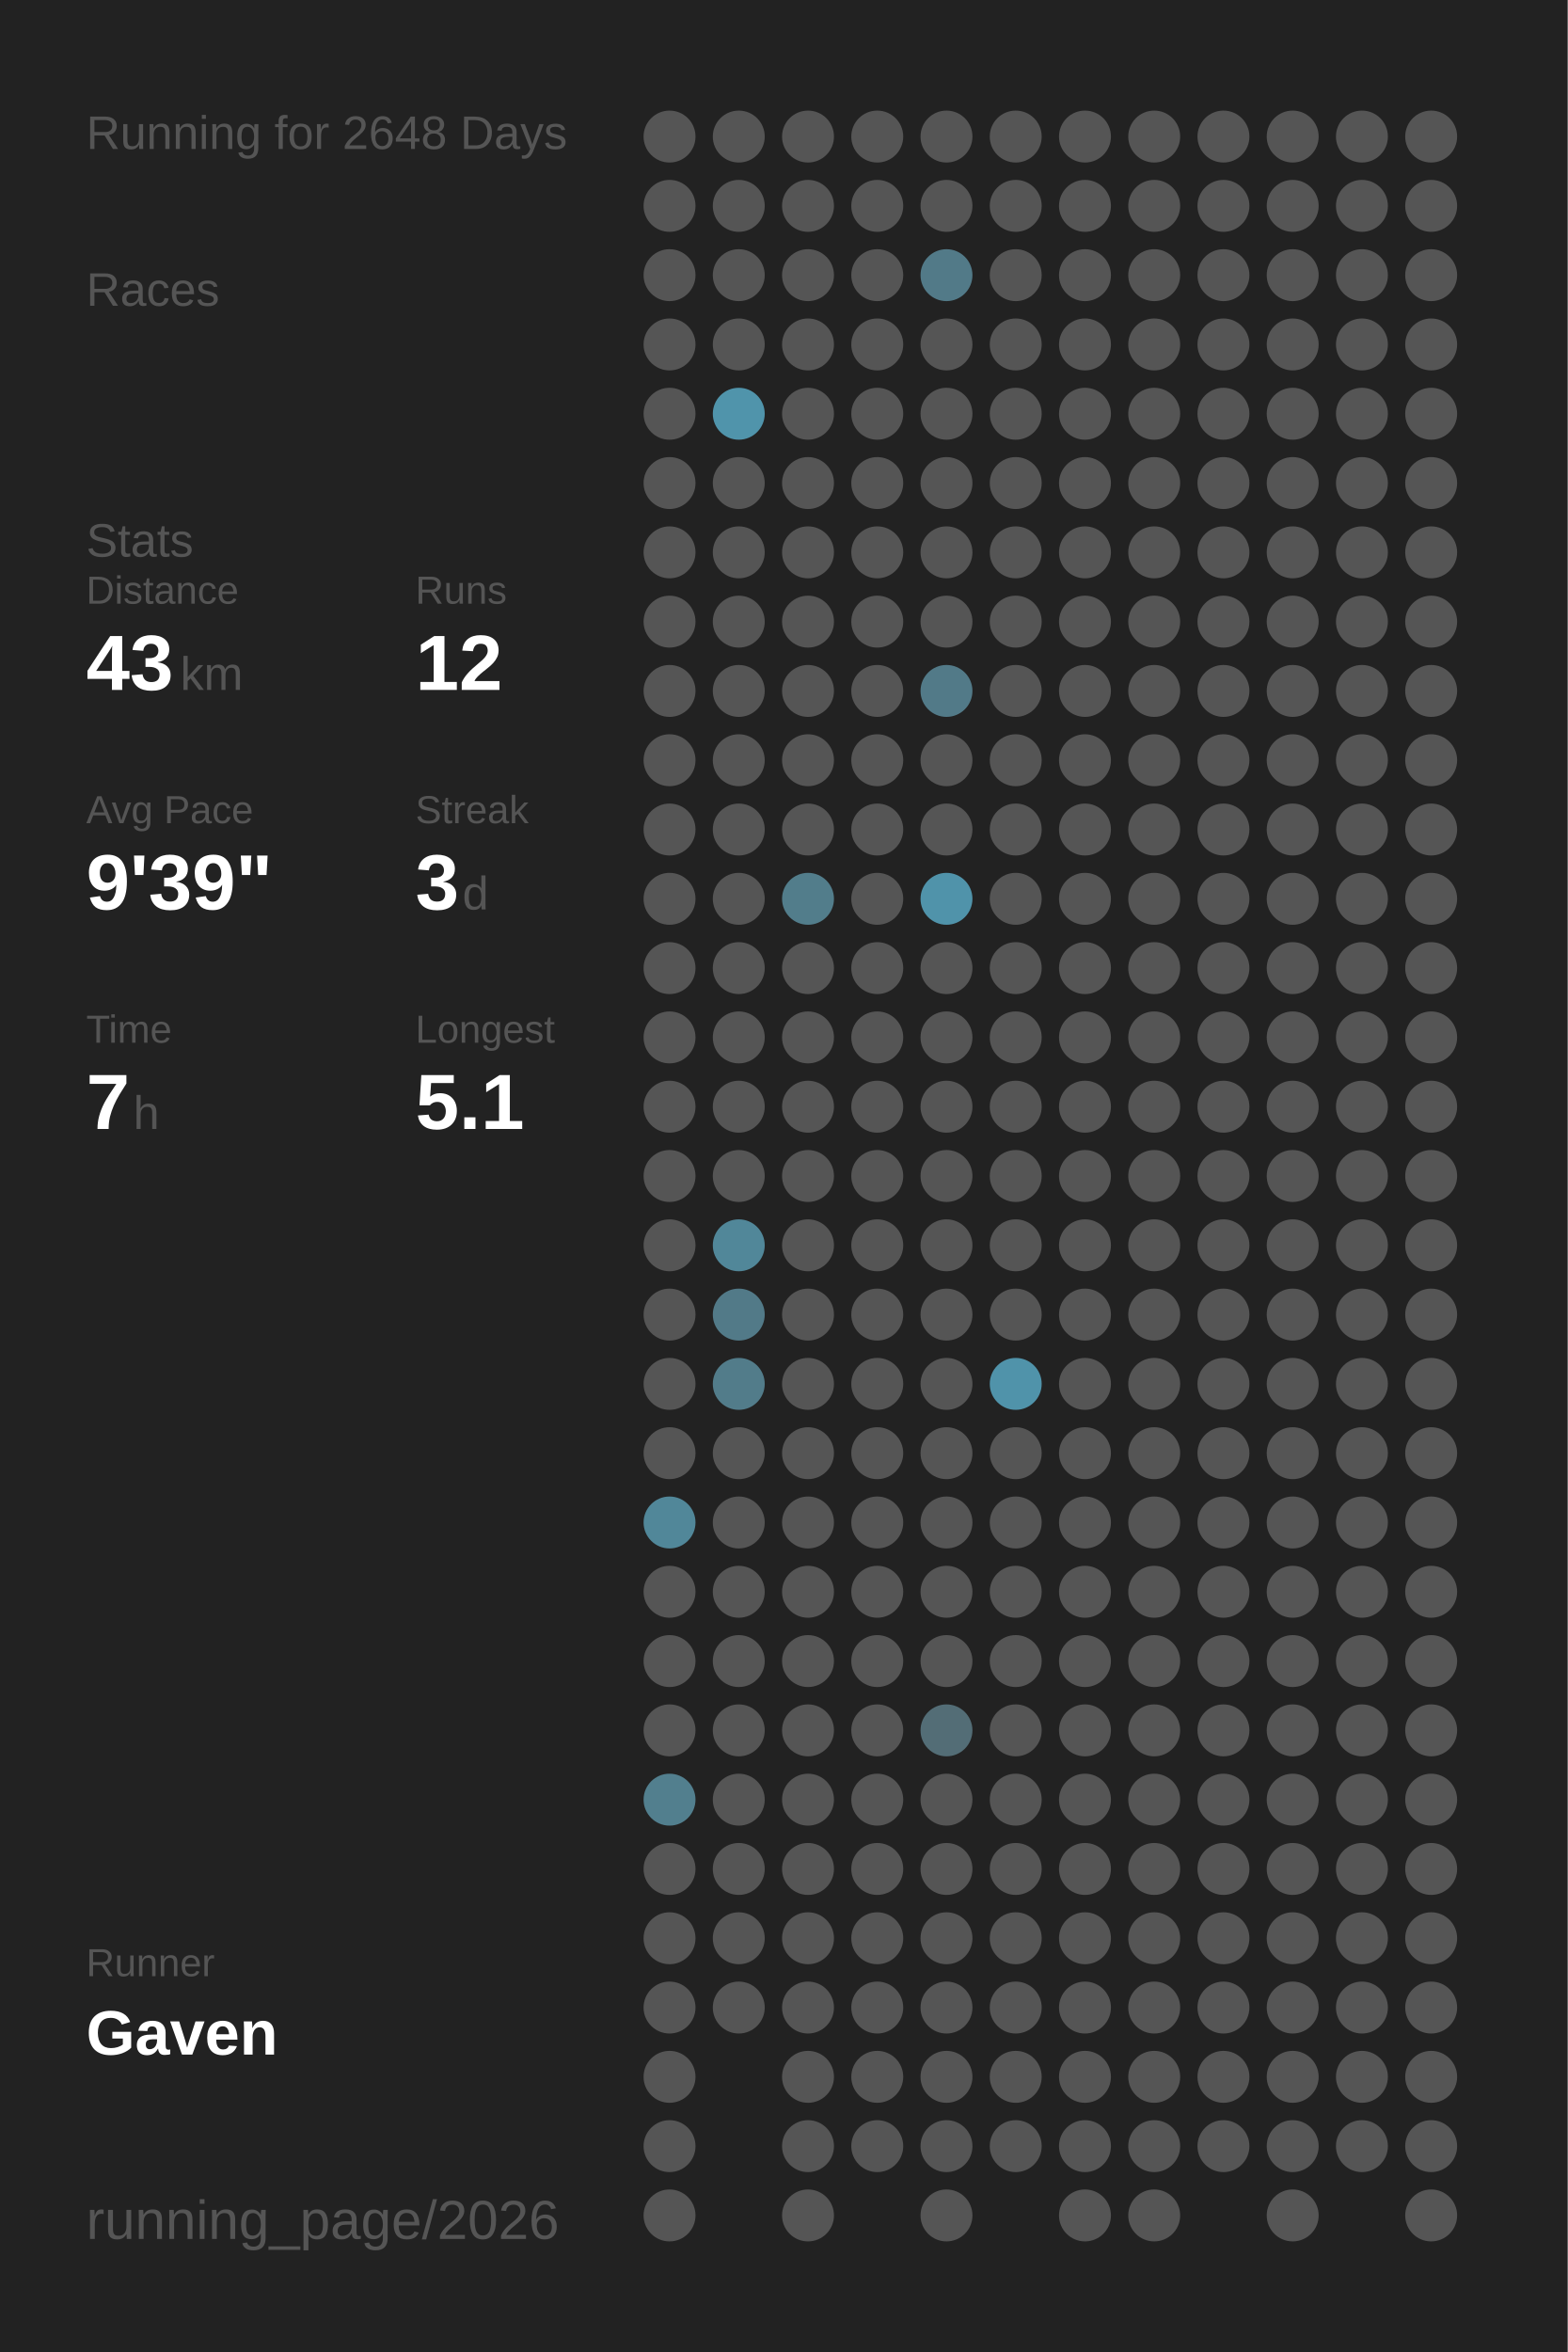
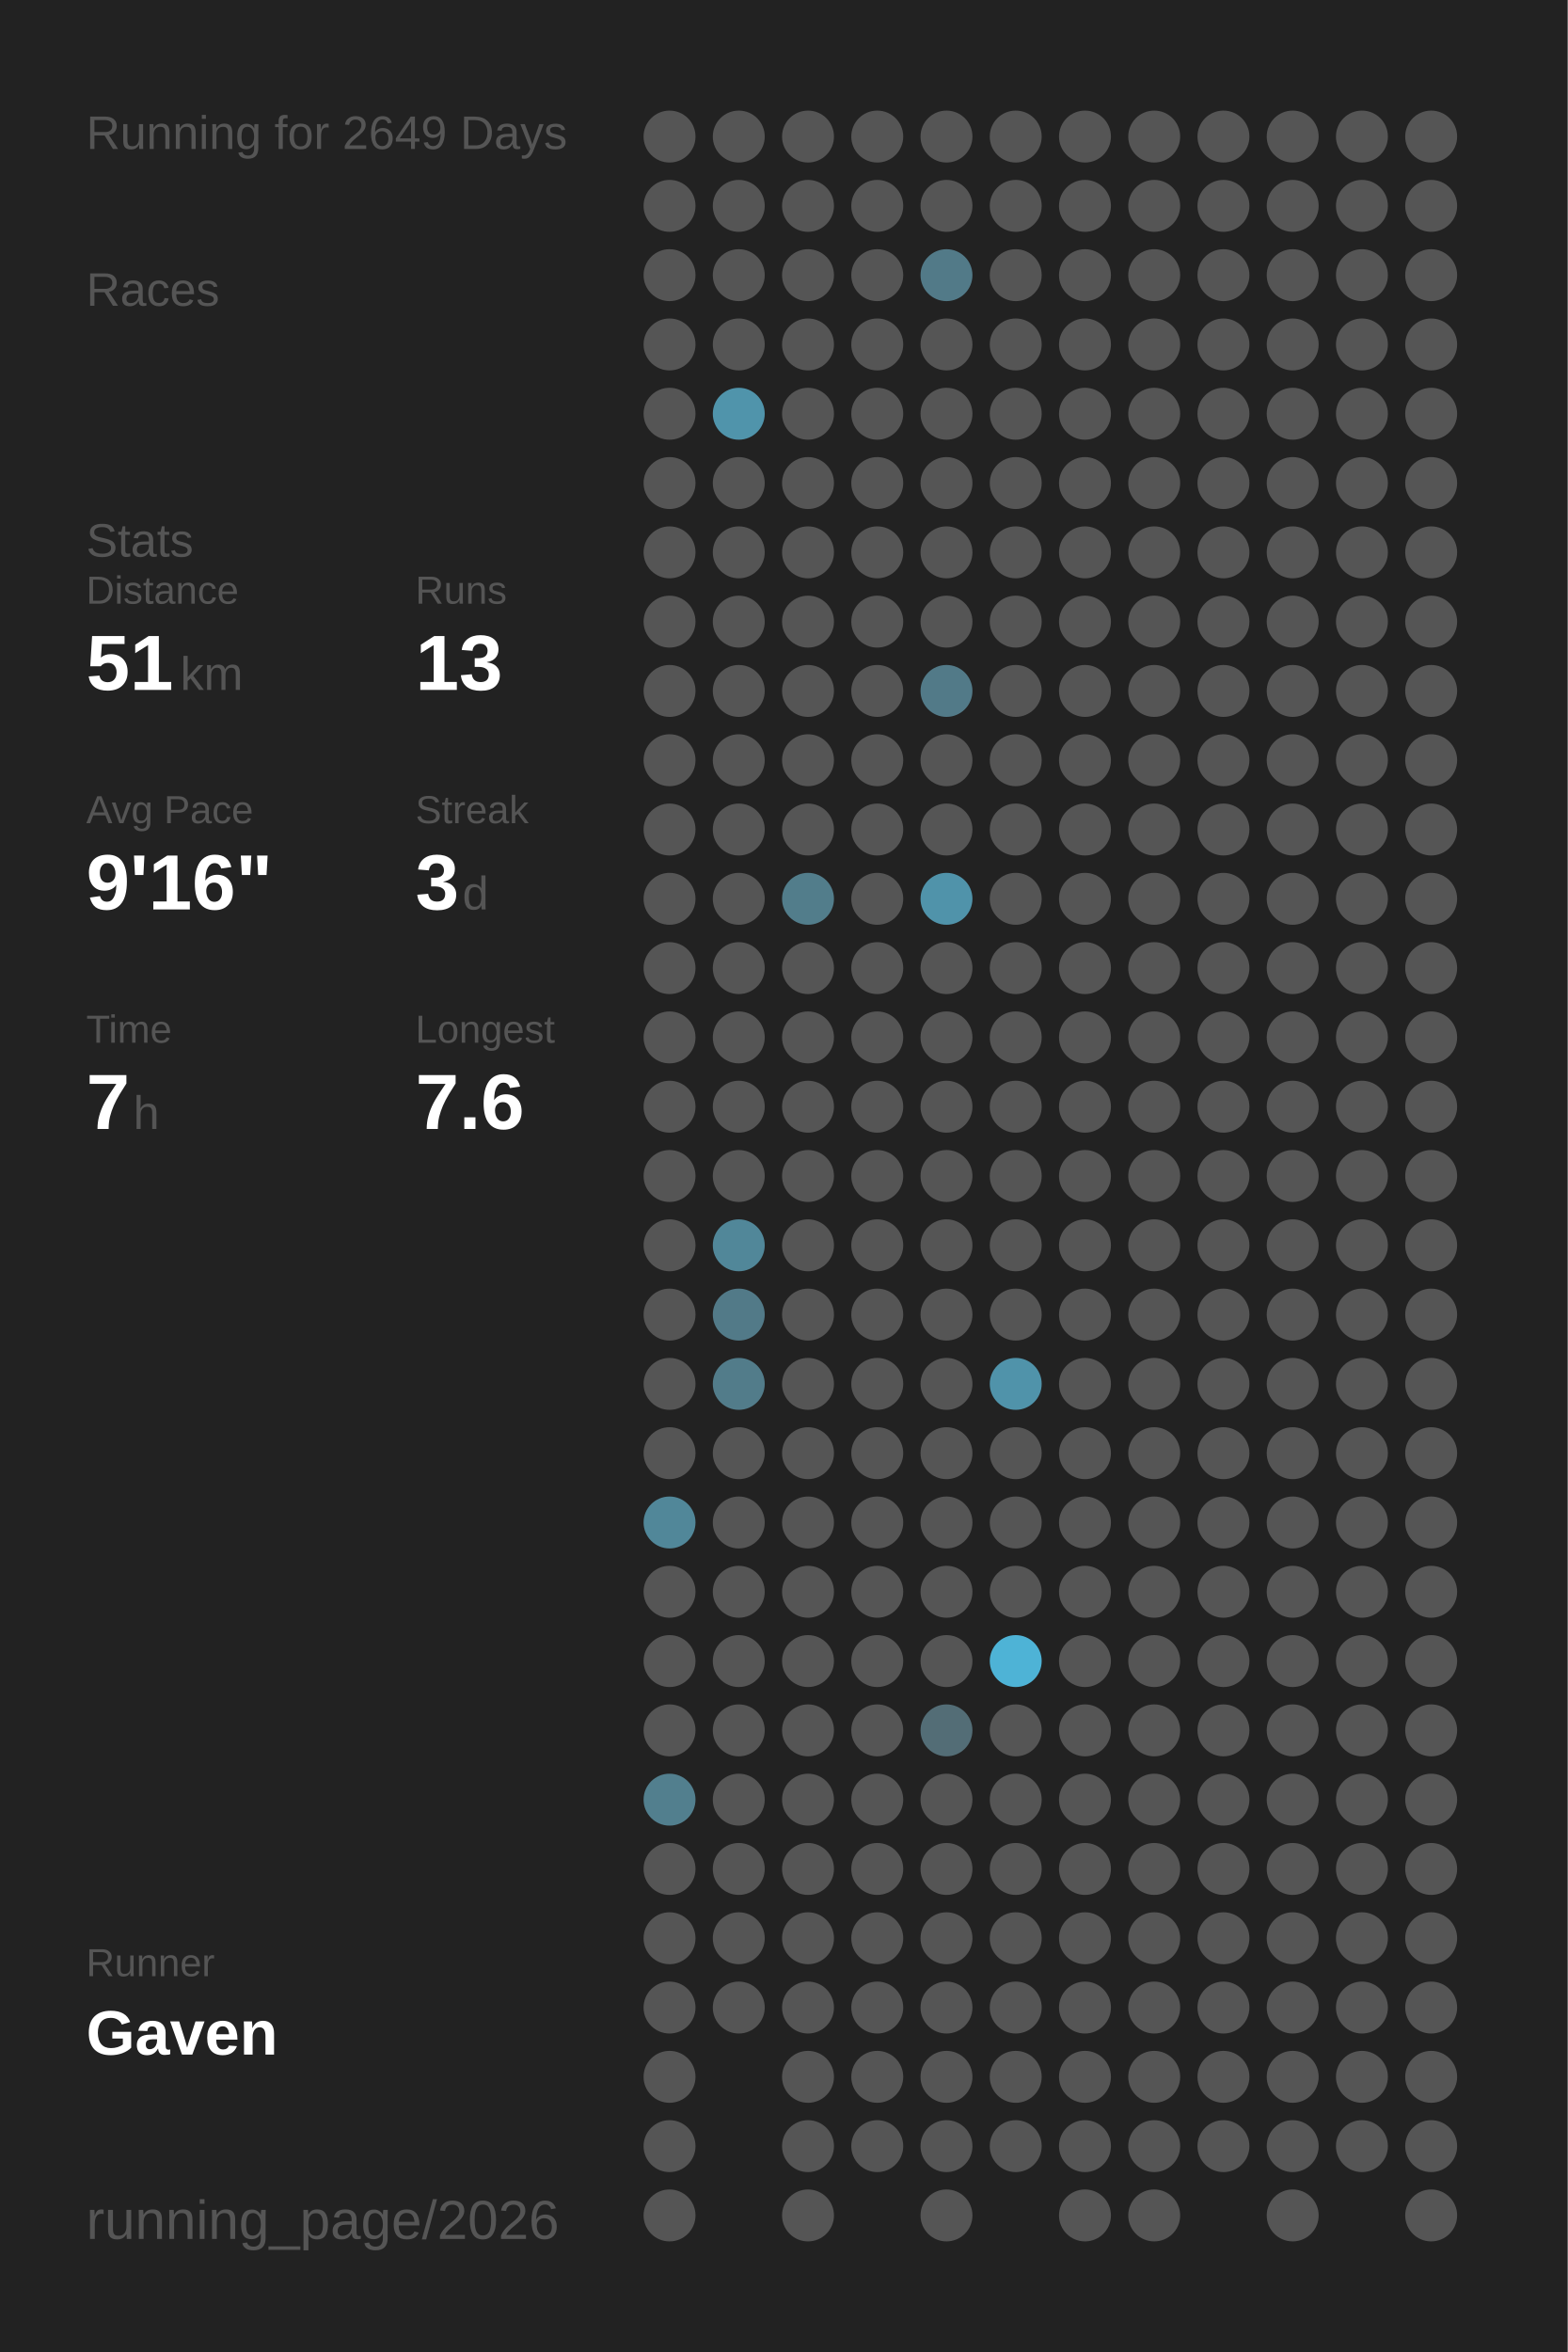
<svg xmlns="http://www.w3.org/2000/svg" baseProfile="full" height="300mm" version="1.1" viewBox="0,0,200,300" width="200mm">
  <defs />
  <rect fill="#222222" height="300" width="200" x="0" y="0" />
-   <text fill="#555555" style="font-size:6px; font-family:Arial;" x="11" y="19">Running for 2648 Days</text>
+   <text fill="#555555" style="font-size:6px; font-family:Arial;" x="11" y="19">Running for 2649 Days</text>
  <text fill="#555555" style="font-size:6px; font-family:Arial;" x="11" y="39">Races</text>
  <text fill="#555555" style="font-size:6px; font-family:Arial;" x="11" y="71">Stats</text>
  <text fill="#555555" style="font-size:5px; font-family:Arial;" x="11" y="77">Distance</text>
-   <text fill="#FFFFFF" style="font-size:10px; font-family:Arial; font-weight:bold;" x="11" y="88">43</text>
+   <text fill="#FFFFFF" style="font-size:10px; font-family:Arial; font-weight:bold;" x="11" y="88">51</text>
  <text fill="#555555" style="font-size:6px; font-family:Arial;" x="23" y="88">km</text>
  <text fill="#555555" style="font-size:5px; font-family:Arial;" x="53" y="77">Runs</text>
-   <text fill="#FFFFFF" style="font-size:10px; font-family:Arial; font-weight:bold;" x="53" y="88">12</text>
+   <text fill="#FFFFFF" style="font-size:10px; font-family:Arial; font-weight:bold;" x="53" y="88">13</text>
  <text fill="#555555" style="font-size:5px; font-family:Arial;" x="11" y="105">Avg Pace</text>
-   <text fill="#FFFFFF" style="font-size:10px; font-family:Arial; font-weight:bold;" x="11" y="116">9'39"</text>
+   <text fill="#FFFFFF" style="font-size:10px; font-family:Arial; font-weight:bold;" x="11" y="116">9'16"</text>
  <text fill="#555555" style="font-size:5px; font-family:Arial;" x="53" y="105">Streak</text>
  <text fill="#FFFFFF" style="font-size:10px; font-family:Arial; font-weight:bold;" x="53" y="116">3</text>
  <text fill="#555555" style="font-size:6px; font-family:Arial;" x="59" y="116">d</text>
  <text fill="#555555" style="font-size:5px; font-family:Arial;" x="11" y="133">Time</text>
  <text fill="#FFFFFF" style="font-size:10px; font-family:Arial; font-weight:bold;" x="11" y="144">7</text>
  <text fill="#555555" style="font-size:6px; font-family:Arial;" x="17" y="144">h</text>
  <text fill="#555555" style="font-size:5px; font-family:Arial;" x="53" y="133">Longest</text>
-   <text fill="#FFFFFF" style="font-size:10px; font-family:Arial; font-weight:bold;" x="53" y="144">5.1</text>
+   <text fill="#FFFFFF" style="font-size:10px; font-family:Arial; font-weight:bold;" x="53" y="144">7.6</text>
  <text fill="#555555" style="font-size:5px; font-family:Arial;" x="11" y="252.065">Runner</text>
  <text fill="#FFFFFF" style="font-size:8px; font-family:Arial; font-weight:bold;" x="11" y="262.065">Gaven</text>
  <text fill="#555555" style="font-size:7px; font-family:Arial;" x="11" y="285.581">running_page/2026</text>
  <circle cx="85.417" cy="17.419" fill="#555555" r="3.312" />
  <circle cx="85.417" cy="26.258" fill="#555555" r="3.312" />
  <circle cx="85.417" cy="35.097" fill="#555555" r="3.312" />
  <circle cx="85.417" cy="43.935" fill="#555555" r="3.312" />
  <circle cx="85.417" cy="52.774" fill="#555555" r="3.312" />
  <circle cx="85.417" cy="61.613" fill="#555555" r="3.312" />
  <circle cx="85.417" cy="70.452" fill="#555555" r="3.312" />
  <circle cx="85.417" cy="79.29" fill="#555555" r="3.312" />
  <circle cx="85.417" cy="88.129" fill="#555555" r="3.312" />
  <circle cx="85.417" cy="96.968" fill="#555555" r="3.312" />
  <circle cx="85.417" cy="105.806" fill="#555555" r="3.312" />
  <circle cx="85.417" cy="114.645" fill="#555555" r="3.312" />
  <circle cx="85.417" cy="123.484" fill="#555555" r="3.312" />
  <circle cx="85.417" cy="132.323" fill="#555555" r="3.312" />
  <circle cx="85.417" cy="141.161" fill="#555555" r="3.312" />
  <circle cx="85.417" cy="150" fill="#555555" r="3.312" />
  <circle cx="85.417" cy="158.839" fill="#555555" r="3.312" />
  <circle cx="85.417" cy="167.677" fill="#555555" r="3.312" />
  <circle cx="85.417" cy="176.516" fill="#555555" r="3.312" />
  <circle cx="85.417" cy="185.355" fill="#555555" r="3.312" />
  <circle cx="85.417" cy="194.194" fill="#518799" r="3.312" />
  <circle cx="85.417" cy="203.032" fill="#555555" r="3.312" />
  <circle cx="85.417" cy="211.871" fill="#555555" r="3.312" />
  <circle cx="85.417" cy="220.71" fill="#555555" r="3.312" />
  <circle cx="85.417" cy="229.548" fill="#527f8e" r="3.312" />
  <circle cx="85.417" cy="238.387" fill="#555555" r="3.312" />
  <circle cx="85.417" cy="247.226" fill="#555555" r="3.312" />
  <circle cx="85.417" cy="256.065" fill="#555555" r="3.312" />
  <circle cx="85.417" cy="264.903" fill="#555555" r="3.312" />
  <circle cx="85.417" cy="273.742" fill="#555555" r="3.312" />
  <circle cx="85.417" cy="282.581" fill="#555555" r="3.312" />
  <circle cx="94.25" cy="17.419" fill="#555555" r="3.312" />
  <circle cx="94.25" cy="26.258" fill="#555555" r="3.312" />
  <circle cx="94.25" cy="35.097" fill="#555555" r="3.312" />
  <circle cx="94.25" cy="43.935" fill="#555555" r="3.312" />
  <circle cx="94.25" cy="52.774" fill="#5094ab" r="3.312" />
  <circle cx="94.25" cy="61.613" fill="#555555" r="3.312" />
  <circle cx="94.25" cy="70.452" fill="#555555" r="3.312" />
  <circle cx="94.25" cy="79.29" fill="#555555" r="3.312" />
  <circle cx="94.25" cy="88.129" fill="#555555" r="3.312" />
  <circle cx="94.25" cy="96.968" fill="#555555" r="3.312" />
  <circle cx="94.25" cy="105.806" fill="#555555" r="3.312" />
  <circle cx="94.25" cy="114.645" fill="#555555" r="3.312" />
  <circle cx="94.25" cy="123.484" fill="#555555" r="3.312" />
  <circle cx="94.25" cy="132.323" fill="#555555" r="3.312" />
  <circle cx="94.25" cy="141.161" fill="#555555" r="3.312" />
  <circle cx="94.25" cy="150" fill="#555555" r="3.312" />
  <circle cx="94.25" cy="158.839" fill="#518799" r="3.312" />
  <circle cx="94.25" cy="167.677" fill="#527a88" r="3.312" />
  <circle cx="94.25" cy="176.516" fill="#527c8a" r="3.312" />
  <circle cx="94.25" cy="185.355" fill="#555555" r="3.312" />
  <circle cx="94.25" cy="194.194" fill="#555555" r="3.312" />
  <circle cx="94.25" cy="203.032" fill="#555555" r="3.312" />
  <circle cx="94.25" cy="211.871" fill="#555555" r="3.312" />
  <circle cx="94.25" cy="220.71" fill="#555555" r="3.312" />
  <circle cx="94.25" cy="229.548" fill="#555555" r="3.312" />
  <circle cx="94.25" cy="238.387" fill="#555555" r="3.312" />
  <circle cx="94.25" cy="247.226" fill="#555555" r="3.312" />
  <circle cx="94.25" cy="256.065" fill="#555555" r="3.312" />
  <circle cx="103.083" cy="17.419" fill="#555555" r="3.312" />
  <circle cx="103.083" cy="26.258" fill="#555555" r="3.312" />
  <circle cx="103.083" cy="35.097" fill="#555555" r="3.312" />
  <circle cx="103.083" cy="43.935" fill="#555555" r="3.312" />
  <circle cx="103.083" cy="52.774" fill="#555555" r="3.312" />
  <circle cx="103.083" cy="61.613" fill="#555555" r="3.312" />
  <circle cx="103.083" cy="70.452" fill="#555555" r="3.312" />
  <circle cx="103.083" cy="79.29" fill="#555555" r="3.312" />
  <circle cx="103.083" cy="88.129" fill="#555555" r="3.312" />
  <circle cx="103.083" cy="96.968" fill="#555555" r="3.312" />
  <circle cx="103.083" cy="105.806" fill="#555555" r="3.312" />
  <circle cx="103.083" cy="114.645" fill="#527d8b" r="3.312" />
  <circle cx="103.083" cy="123.484" fill="#555555" r="3.312" />
  <circle cx="103.083" cy="132.323" fill="#555555" r="3.312" />
  <circle cx="103.083" cy="141.161" fill="#555555" r="3.312" />
  <circle cx="103.083" cy="150" fill="#555555" r="3.312" />
  <circle cx="103.083" cy="158.839" fill="#555555" r="3.312" />
  <circle cx="103.083" cy="167.677" fill="#555555" r="3.312" />
  <circle cx="103.083" cy="176.516" fill="#555555" r="3.312" />
  <circle cx="103.083" cy="185.355" fill="#555555" r="3.312" />
  <circle cx="103.083" cy="194.194" fill="#555555" r="3.312" />
  <circle cx="103.083" cy="203.032" fill="#555555" r="3.312" />
  <circle cx="103.083" cy="211.871" fill="#555555" r="3.312" />
  <circle cx="103.083" cy="220.71" fill="#555555" r="3.312" />
  <circle cx="103.083" cy="229.548" fill="#555555" r="3.312" />
  <circle cx="103.083" cy="238.387" fill="#555555" r="3.312" />
  <circle cx="103.083" cy="247.226" fill="#555555" r="3.312" />
  <circle cx="103.083" cy="256.065" fill="#555555" r="3.312" />
  <circle cx="103.083" cy="264.903" fill="#555555" r="3.312" />
  <circle cx="103.083" cy="273.742" fill="#555555" r="3.312" />
  <circle cx="103.083" cy="282.581" fill="#555555" r="3.312" />
  <circle cx="111.917" cy="17.419" fill="#555555" r="3.312" />
  <circle cx="111.917" cy="26.258" fill="#555555" r="3.312" />
  <circle cx="111.917" cy="35.097" fill="#555555" r="3.312" />
  <circle cx="111.917" cy="43.935" fill="#555555" r="3.312" />
  <circle cx="111.917" cy="52.774" fill="#555555" r="3.312" />
  <circle cx="111.917" cy="61.613" fill="#555555" r="3.312" />
  <circle cx="111.917" cy="70.452" fill="#555555" r="3.312" />
  <circle cx="111.917" cy="79.29" fill="#555555" r="3.312" />
  <circle cx="111.917" cy="88.129" fill="#555555" r="3.312" />
  <circle cx="111.917" cy="96.968" fill="#555555" r="3.312" />
  <circle cx="111.917" cy="105.806" fill="#555555" r="3.312" />
  <circle cx="111.917" cy="114.645" fill="#555555" r="3.312" />
  <circle cx="111.917" cy="123.484" fill="#555555" r="3.312" />
  <circle cx="111.917" cy="132.323" fill="#555555" r="3.312" />
  <circle cx="111.917" cy="141.161" fill="#555555" r="3.312" />
  <circle cx="111.917" cy="150" fill="#555555" r="3.312" />
  <circle cx="111.917" cy="158.839" fill="#555555" r="3.312" />
  <circle cx="111.917" cy="167.677" fill="#555555" r="3.312" />
  <circle cx="111.917" cy="176.516" fill="#555555" r="3.312" />
  <circle cx="111.917" cy="185.355" fill="#555555" r="3.312" />
  <circle cx="111.917" cy="194.194" fill="#555555" r="3.312" />
  <circle cx="111.917" cy="203.032" fill="#555555" r="3.312" />
  <circle cx="111.917" cy="211.871" fill="#555555" r="3.312" />
  <circle cx="111.917" cy="220.71" fill="#555555" r="3.312" />
  <circle cx="111.917" cy="229.548" fill="#555555" r="3.312" />
  <circle cx="111.917" cy="238.387" fill="#555555" r="3.312" />
  <circle cx="111.917" cy="247.226" fill="#555555" r="3.312" />
  <circle cx="111.917" cy="256.065" fill="#555555" r="3.312" />
  <circle cx="111.917" cy="264.903" fill="#555555" r="3.312" />
  <circle cx="111.917" cy="273.742" fill="#555555" r="3.312" />
  <circle cx="120.75" cy="17.419" fill="#555555" r="3.312" />
  <circle cx="120.75" cy="26.258" fill="#555555" r="3.312" />
  <circle cx="120.75" cy="35.097" fill="#527a88" r="3.312" />
  <circle cx="120.75" cy="43.935" fill="#555555" r="3.312" />
  <circle cx="120.75" cy="52.774" fill="#555555" r="3.312" />
  <circle cx="120.75" cy="61.613" fill="#555555" r="3.312" />
  <circle cx="120.75" cy="70.452" fill="#555555" r="3.312" />
  <circle cx="120.75" cy="79.29" fill="#555555" r="3.312" />
  <circle cx="120.75" cy="88.129" fill="#527a88" r="3.312" />
  <circle cx="120.75" cy="96.968" fill="#555555" r="3.312" />
  <circle cx="120.75" cy="105.806" fill="#555555" r="3.312" />
  <circle cx="120.75" cy="114.645" fill="#5093aa" r="3.312" />
  <circle cx="120.75" cy="123.484" fill="#555555" r="3.312" />
  <circle cx="120.75" cy="132.323" fill="#555555" r="3.312" />
  <circle cx="120.75" cy="141.161" fill="#555555" r="3.312" />
  <circle cx="120.75" cy="150" fill="#555555" r="3.312" />
  <circle cx="120.75" cy="158.839" fill="#555555" r="3.312" />
  <circle cx="120.75" cy="167.677" fill="#555555" r="3.312" />
  <circle cx="120.75" cy="176.516" fill="#555555" r="3.312" />
  <circle cx="120.75" cy="185.355" fill="#555555" r="3.312" />
  <circle cx="120.75" cy="194.194" fill="#555555" r="3.312" />
  <circle cx="120.75" cy="203.032" fill="#555555" r="3.312" />
  <circle cx="120.75" cy="211.871" fill="#555555" r="3.312" />
  <circle cx="120.75" cy="220.71" fill="#536d76" r="3.312" />
  <circle cx="120.75" cy="229.548" fill="#555555" r="3.312" />
  <circle cx="120.75" cy="238.387" fill="#555555" r="3.312" />
  <circle cx="120.75" cy="247.226" fill="#555555" r="3.312" />
  <circle cx="120.75" cy="256.065" fill="#555555" r="3.312" />
  <circle cx="120.75" cy="264.903" fill="#555555" r="3.312" />
  <circle cx="120.75" cy="273.742" fill="#555555" r="3.312" />
  <circle cx="120.75" cy="282.581" fill="#555555" r="3.312" />
  <circle cx="129.583" cy="17.419" fill="#555555" r="3.312" />
  <circle cx="129.583" cy="26.258" fill="#555555" r="3.312" />
  <circle cx="129.583" cy="35.097" fill="#555555" r="3.312" />
  <circle cx="129.583" cy="43.935" fill="#555555" r="3.312" />
  <circle cx="129.583" cy="52.774" fill="#555555" r="3.312" />
  <circle cx="129.583" cy="61.613" fill="#555555" r="3.312" />
  <circle cx="129.583" cy="70.452" fill="#555555" r="3.312" />
  <circle cx="129.583" cy="79.29" fill="#555555" r="3.312" />
  <circle cx="129.583" cy="88.129" fill="#555555" r="3.312" />
  <circle cx="129.583" cy="96.968" fill="#555555" r="3.312" />
  <circle cx="129.583" cy="105.806" fill="#555555" r="3.312" />
  <circle cx="129.583" cy="114.645" fill="#555555" r="3.312" />
  <circle cx="129.583" cy="123.484" fill="#555555" r="3.312" />
  <circle cx="129.583" cy="132.323" fill="#555555" r="3.312" />
  <circle cx="129.583" cy="141.161" fill="#555555" r="3.312" />
  <circle cx="129.583" cy="150" fill="#555555" r="3.312" />
  <circle cx="129.583" cy="158.839" fill="#555555" r="3.312" />
  <circle cx="129.583" cy="167.677" fill="#555555" r="3.312" />
  <circle cx="129.583" cy="176.516" fill="#5093aa" r="3.312" />
  <circle cx="129.583" cy="185.355" fill="#555555" r="3.312" />
  <circle cx="129.583" cy="194.194" fill="#555555" r="3.312" />
  <circle cx="129.583" cy="203.032" fill="#555555" r="3.312" />
-   <circle cx="129.583" cy="211.871" fill="#555555" r="3.312" />
+   <circle cx="129.583" cy="211.871" fill="#4eb3d6" r="3.312" />
  <circle cx="129.583" cy="220.71" fill="#555555" r="3.312" />
  <circle cx="129.583" cy="229.548" fill="#555555" r="3.312" />
  <circle cx="129.583" cy="238.387" fill="#555555" r="3.312" />
  <circle cx="129.583" cy="247.226" fill="#555555" r="3.312" />
  <circle cx="129.583" cy="256.065" fill="#555555" r="3.312" />
  <circle cx="129.583" cy="264.903" fill="#555555" r="3.312" />
  <circle cx="129.583" cy="273.742" fill="#555555" r="3.312" />
  <circle cx="138.417" cy="17.419" fill="#555555" r="3.312" />
  <circle cx="138.417" cy="26.258" fill="#555555" r="3.312" />
  <circle cx="138.417" cy="35.097" fill="#555555" r="3.312" />
  <circle cx="138.417" cy="43.935" fill="#555555" r="3.312" />
  <circle cx="138.417" cy="52.774" fill="#555555" r="3.312" />
  <circle cx="138.417" cy="61.613" fill="#555555" r="3.312" />
  <circle cx="138.417" cy="70.452" fill="#555555" r="3.312" />
  <circle cx="138.417" cy="79.29" fill="#555555" r="3.312" />
  <circle cx="138.417" cy="88.129" fill="#555555" r="3.312" />
  <circle cx="138.417" cy="96.968" fill="#555555" r="3.312" />
  <circle cx="138.417" cy="105.806" fill="#555555" r="3.312" />
  <circle cx="138.417" cy="114.645" fill="#555555" r="3.312" />
  <circle cx="138.417" cy="123.484" fill="#555555" r="3.312" />
  <circle cx="138.417" cy="132.323" fill="#555555" r="3.312" />
  <circle cx="138.417" cy="141.161" fill="#555555" r="3.312" />
  <circle cx="138.417" cy="150" fill="#555555" r="3.312" />
  <circle cx="138.417" cy="158.839" fill="#555555" r="3.312" />
  <circle cx="138.417" cy="167.677" fill="#555555" r="3.312" />
  <circle cx="138.417" cy="176.516" fill="#555555" r="3.312" />
  <circle cx="138.417" cy="185.355" fill="#555555" r="3.312" />
  <circle cx="138.417" cy="194.194" fill="#555555" r="3.312" />
  <circle cx="138.417" cy="203.032" fill="#555555" r="3.312" />
  <circle cx="138.417" cy="211.871" fill="#555555" r="3.312" />
  <circle cx="138.417" cy="220.71" fill="#555555" r="3.312" />
  <circle cx="138.417" cy="229.548" fill="#555555" r="3.312" />
  <circle cx="138.417" cy="238.387" fill="#555555" r="3.312" />
  <circle cx="138.417" cy="247.226" fill="#555555" r="3.312" />
  <circle cx="138.417" cy="256.065" fill="#555555" r="3.312" />
  <circle cx="138.417" cy="264.903" fill="#555555" r="3.312" />
  <circle cx="138.417" cy="273.742" fill="#555555" r="3.312" />
  <circle cx="138.417" cy="282.581" fill="#555555" r="3.312" />
  <circle cx="147.25" cy="17.419" fill="#555555" r="3.312" />
  <circle cx="147.25" cy="26.258" fill="#555555" r="3.312" />
  <circle cx="147.25" cy="35.097" fill="#555555" r="3.312" />
  <circle cx="147.25" cy="43.935" fill="#555555" r="3.312" />
  <circle cx="147.25" cy="52.774" fill="#555555" r="3.312" />
  <circle cx="147.25" cy="61.613" fill="#555555" r="3.312" />
  <circle cx="147.25" cy="70.452" fill="#555555" r="3.312" />
  <circle cx="147.25" cy="79.29" fill="#555555" r="3.312" />
  <circle cx="147.25" cy="88.129" fill="#555555" r="3.312" />
  <circle cx="147.25" cy="96.968" fill="#555555" r="3.312" />
  <circle cx="147.25" cy="105.806" fill="#555555" r="3.312" />
  <circle cx="147.25" cy="114.645" fill="#555555" r="3.312" />
  <circle cx="147.25" cy="123.484" fill="#555555" r="3.312" />
  <circle cx="147.25" cy="132.323" fill="#555555" r="3.312" />
  <circle cx="147.25" cy="141.161" fill="#555555" r="3.312" />
  <circle cx="147.25" cy="150" fill="#555555" r="3.312" />
  <circle cx="147.25" cy="158.839" fill="#555555" r="3.312" />
  <circle cx="147.25" cy="167.677" fill="#555555" r="3.312" />
  <circle cx="147.25" cy="176.516" fill="#555555" r="3.312" />
  <circle cx="147.25" cy="185.355" fill="#555555" r="3.312" />
  <circle cx="147.25" cy="194.194" fill="#555555" r="3.312" />
  <circle cx="147.25" cy="203.032" fill="#555555" r="3.312" />
  <circle cx="147.25" cy="211.871" fill="#555555" r="3.312" />
  <circle cx="147.25" cy="220.71" fill="#555555" r="3.312" />
  <circle cx="147.25" cy="229.548" fill="#555555" r="3.312" />
  <circle cx="147.25" cy="238.387" fill="#555555" r="3.312" />
  <circle cx="147.25" cy="247.226" fill="#555555" r="3.312" />
  <circle cx="147.25" cy="256.065" fill="#555555" r="3.312" />
  <circle cx="147.25" cy="264.903" fill="#555555" r="3.312" />
  <circle cx="147.25" cy="273.742" fill="#555555" r="3.312" />
  <circle cx="147.25" cy="282.581" fill="#555555" r="3.312" />
  <circle cx="156.083" cy="17.419" fill="#555555" r="3.312" />
  <circle cx="156.083" cy="26.258" fill="#555555" r="3.312" />
  <circle cx="156.083" cy="35.097" fill="#555555" r="3.312" />
  <circle cx="156.083" cy="43.935" fill="#555555" r="3.312" />
  <circle cx="156.083" cy="52.774" fill="#555555" r="3.312" />
  <circle cx="156.083" cy="61.613" fill="#555555" r="3.312" />
  <circle cx="156.083" cy="70.452" fill="#555555" r="3.312" />
  <circle cx="156.083" cy="79.29" fill="#555555" r="3.312" />
  <circle cx="156.083" cy="88.129" fill="#555555" r="3.312" />
  <circle cx="156.083" cy="96.968" fill="#555555" r="3.312" />
  <circle cx="156.083" cy="105.806" fill="#555555" r="3.312" />
  <circle cx="156.083" cy="114.645" fill="#555555" r="3.312" />
  <circle cx="156.083" cy="123.484" fill="#555555" r="3.312" />
  <circle cx="156.083" cy="132.323" fill="#555555" r="3.312" />
  <circle cx="156.083" cy="141.161" fill="#555555" r="3.312" />
  <circle cx="156.083" cy="150" fill="#555555" r="3.312" />
  <circle cx="156.083" cy="158.839" fill="#555555" r="3.312" />
  <circle cx="156.083" cy="167.677" fill="#555555" r="3.312" />
  <circle cx="156.083" cy="176.516" fill="#555555" r="3.312" />
  <circle cx="156.083" cy="185.355" fill="#555555" r="3.312" />
  <circle cx="156.083" cy="194.194" fill="#555555" r="3.312" />
  <circle cx="156.083" cy="203.032" fill="#555555" r="3.312" />
  <circle cx="156.083" cy="211.871" fill="#555555" r="3.312" />
  <circle cx="156.083" cy="220.71" fill="#555555" r="3.312" />
  <circle cx="156.083" cy="229.548" fill="#555555" r="3.312" />
  <circle cx="156.083" cy="238.387" fill="#555555" r="3.312" />
  <circle cx="156.083" cy="247.226" fill="#555555" r="3.312" />
  <circle cx="156.083" cy="256.065" fill="#555555" r="3.312" />
  <circle cx="156.083" cy="264.903" fill="#555555" r="3.312" />
  <circle cx="156.083" cy="273.742" fill="#555555" r="3.312" />
  <circle cx="164.917" cy="17.419" fill="#555555" r="3.312" />
  <circle cx="164.917" cy="26.258" fill="#555555" r="3.312" />
  <circle cx="164.917" cy="35.097" fill="#555555" r="3.312" />
  <circle cx="164.917" cy="43.935" fill="#555555" r="3.312" />
  <circle cx="164.917" cy="52.774" fill="#555555" r="3.312" />
  <circle cx="164.917" cy="61.613" fill="#555555" r="3.312" />
  <circle cx="164.917" cy="70.452" fill="#555555" r="3.312" />
  <circle cx="164.917" cy="79.29" fill="#555555" r="3.312" />
  <circle cx="164.917" cy="88.129" fill="#555555" r="3.312" />
  <circle cx="164.917" cy="96.968" fill="#555555" r="3.312" />
  <circle cx="164.917" cy="105.806" fill="#555555" r="3.312" />
  <circle cx="164.917" cy="114.645" fill="#555555" r="3.312" />
  <circle cx="164.917" cy="123.484" fill="#555555" r="3.312" />
  <circle cx="164.917" cy="132.323" fill="#555555" r="3.312" />
  <circle cx="164.917" cy="141.161" fill="#555555" r="3.312" />
  <circle cx="164.917" cy="150" fill="#555555" r="3.312" />
  <circle cx="164.917" cy="158.839" fill="#555555" r="3.312" />
  <circle cx="164.917" cy="167.677" fill="#555555" r="3.312" />
  <circle cx="164.917" cy="176.516" fill="#555555" r="3.312" />
  <circle cx="164.917" cy="185.355" fill="#555555" r="3.312" />
  <circle cx="164.917" cy="194.194" fill="#555555" r="3.312" />
  <circle cx="164.917" cy="203.032" fill="#555555" r="3.312" />
  <circle cx="164.917" cy="211.871" fill="#555555" r="3.312" />
  <circle cx="164.917" cy="220.71" fill="#555555" r="3.312" />
  <circle cx="164.917" cy="229.548" fill="#555555" r="3.312" />
  <circle cx="164.917" cy="238.387" fill="#555555" r="3.312" />
  <circle cx="164.917" cy="247.226" fill="#555555" r="3.312" />
  <circle cx="164.917" cy="256.065" fill="#555555" r="3.312" />
  <circle cx="164.917" cy="264.903" fill="#555555" r="3.312" />
  <circle cx="164.917" cy="273.742" fill="#555555" r="3.312" />
  <circle cx="164.917" cy="282.581" fill="#555555" r="3.312" />
  <circle cx="173.75" cy="17.419" fill="#555555" r="3.312" />
  <circle cx="173.75" cy="26.258" fill="#555555" r="3.312" />
  <circle cx="173.75" cy="35.097" fill="#555555" r="3.312" />
  <circle cx="173.75" cy="43.935" fill="#555555" r="3.312" />
  <circle cx="173.75" cy="52.774" fill="#555555" r="3.312" />
  <circle cx="173.75" cy="61.613" fill="#555555" r="3.312" />
  <circle cx="173.75" cy="70.452" fill="#555555" r="3.312" />
  <circle cx="173.75" cy="79.29" fill="#555555" r="3.312" />
  <circle cx="173.75" cy="88.129" fill="#555555" r="3.312" />
  <circle cx="173.75" cy="96.968" fill="#555555" r="3.312" />
  <circle cx="173.75" cy="105.806" fill="#555555" r="3.312" />
  <circle cx="173.75" cy="114.645" fill="#555555" r="3.312" />
  <circle cx="173.75" cy="123.484" fill="#555555" r="3.312" />
  <circle cx="173.75" cy="132.323" fill="#555555" r="3.312" />
  <circle cx="173.75" cy="141.161" fill="#555555" r="3.312" />
  <circle cx="173.75" cy="150" fill="#555555" r="3.312" />
  <circle cx="173.75" cy="158.839" fill="#555555" r="3.312" />
  <circle cx="173.75" cy="167.677" fill="#555555" r="3.312" />
  <circle cx="173.75" cy="176.516" fill="#555555" r="3.312" />
  <circle cx="173.75" cy="185.355" fill="#555555" r="3.312" />
  <circle cx="173.75" cy="194.194" fill="#555555" r="3.312" />
  <circle cx="173.75" cy="203.032" fill="#555555" r="3.312" />
  <circle cx="173.75" cy="211.871" fill="#555555" r="3.312" />
  <circle cx="173.75" cy="220.71" fill="#555555" r="3.312" />
  <circle cx="173.75" cy="229.548" fill="#555555" r="3.312" />
  <circle cx="173.75" cy="238.387" fill="#555555" r="3.312" />
  <circle cx="173.75" cy="247.226" fill="#555555" r="3.312" />
  <circle cx="173.75" cy="256.065" fill="#555555" r="3.312" />
  <circle cx="173.75" cy="264.903" fill="#555555" r="3.312" />
  <circle cx="173.75" cy="273.742" fill="#555555" r="3.312" />
  <circle cx="182.583" cy="17.419" fill="#555555" r="3.312" />
  <circle cx="182.583" cy="26.258" fill="#555555" r="3.312" />
  <circle cx="182.583" cy="35.097" fill="#555555" r="3.312" />
  <circle cx="182.583" cy="43.935" fill="#555555" r="3.312" />
  <circle cx="182.583" cy="52.774" fill="#555555" r="3.312" />
  <circle cx="182.583" cy="61.613" fill="#555555" r="3.312" />
  <circle cx="182.583" cy="70.452" fill="#555555" r="3.312" />
  <circle cx="182.583" cy="79.29" fill="#555555" r="3.312" />
  <circle cx="182.583" cy="88.129" fill="#555555" r="3.312" />
  <circle cx="182.583" cy="96.968" fill="#555555" r="3.312" />
  <circle cx="182.583" cy="105.806" fill="#555555" r="3.312" />
  <circle cx="182.583" cy="114.645" fill="#555555" r="3.312" />
  <circle cx="182.583" cy="123.484" fill="#555555" r="3.312" />
  <circle cx="182.583" cy="132.323" fill="#555555" r="3.312" />
  <circle cx="182.583" cy="141.161" fill="#555555" r="3.312" />
  <circle cx="182.583" cy="150" fill="#555555" r="3.312" />
  <circle cx="182.583" cy="158.839" fill="#555555" r="3.312" />
  <circle cx="182.583" cy="167.677" fill="#555555" r="3.312" />
  <circle cx="182.583" cy="176.516" fill="#555555" r="3.312" />
  <circle cx="182.583" cy="185.355" fill="#555555" r="3.312" />
  <circle cx="182.583" cy="194.194" fill="#555555" r="3.312" />
  <circle cx="182.583" cy="203.032" fill="#555555" r="3.312" />
  <circle cx="182.583" cy="211.871" fill="#555555" r="3.312" />
  <circle cx="182.583" cy="220.71" fill="#555555" r="3.312" />
  <circle cx="182.583" cy="229.548" fill="#555555" r="3.312" />
  <circle cx="182.583" cy="238.387" fill="#555555" r="3.312" />
  <circle cx="182.583" cy="247.226" fill="#555555" r="3.312" />
  <circle cx="182.583" cy="256.065" fill="#555555" r="3.312" />
  <circle cx="182.583" cy="264.903" fill="#555555" r="3.312" />
  <circle cx="182.583" cy="273.742" fill="#555555" r="3.312" />
  <circle cx="182.583" cy="282.581" fill="#555555" r="3.312" />
</svg>
